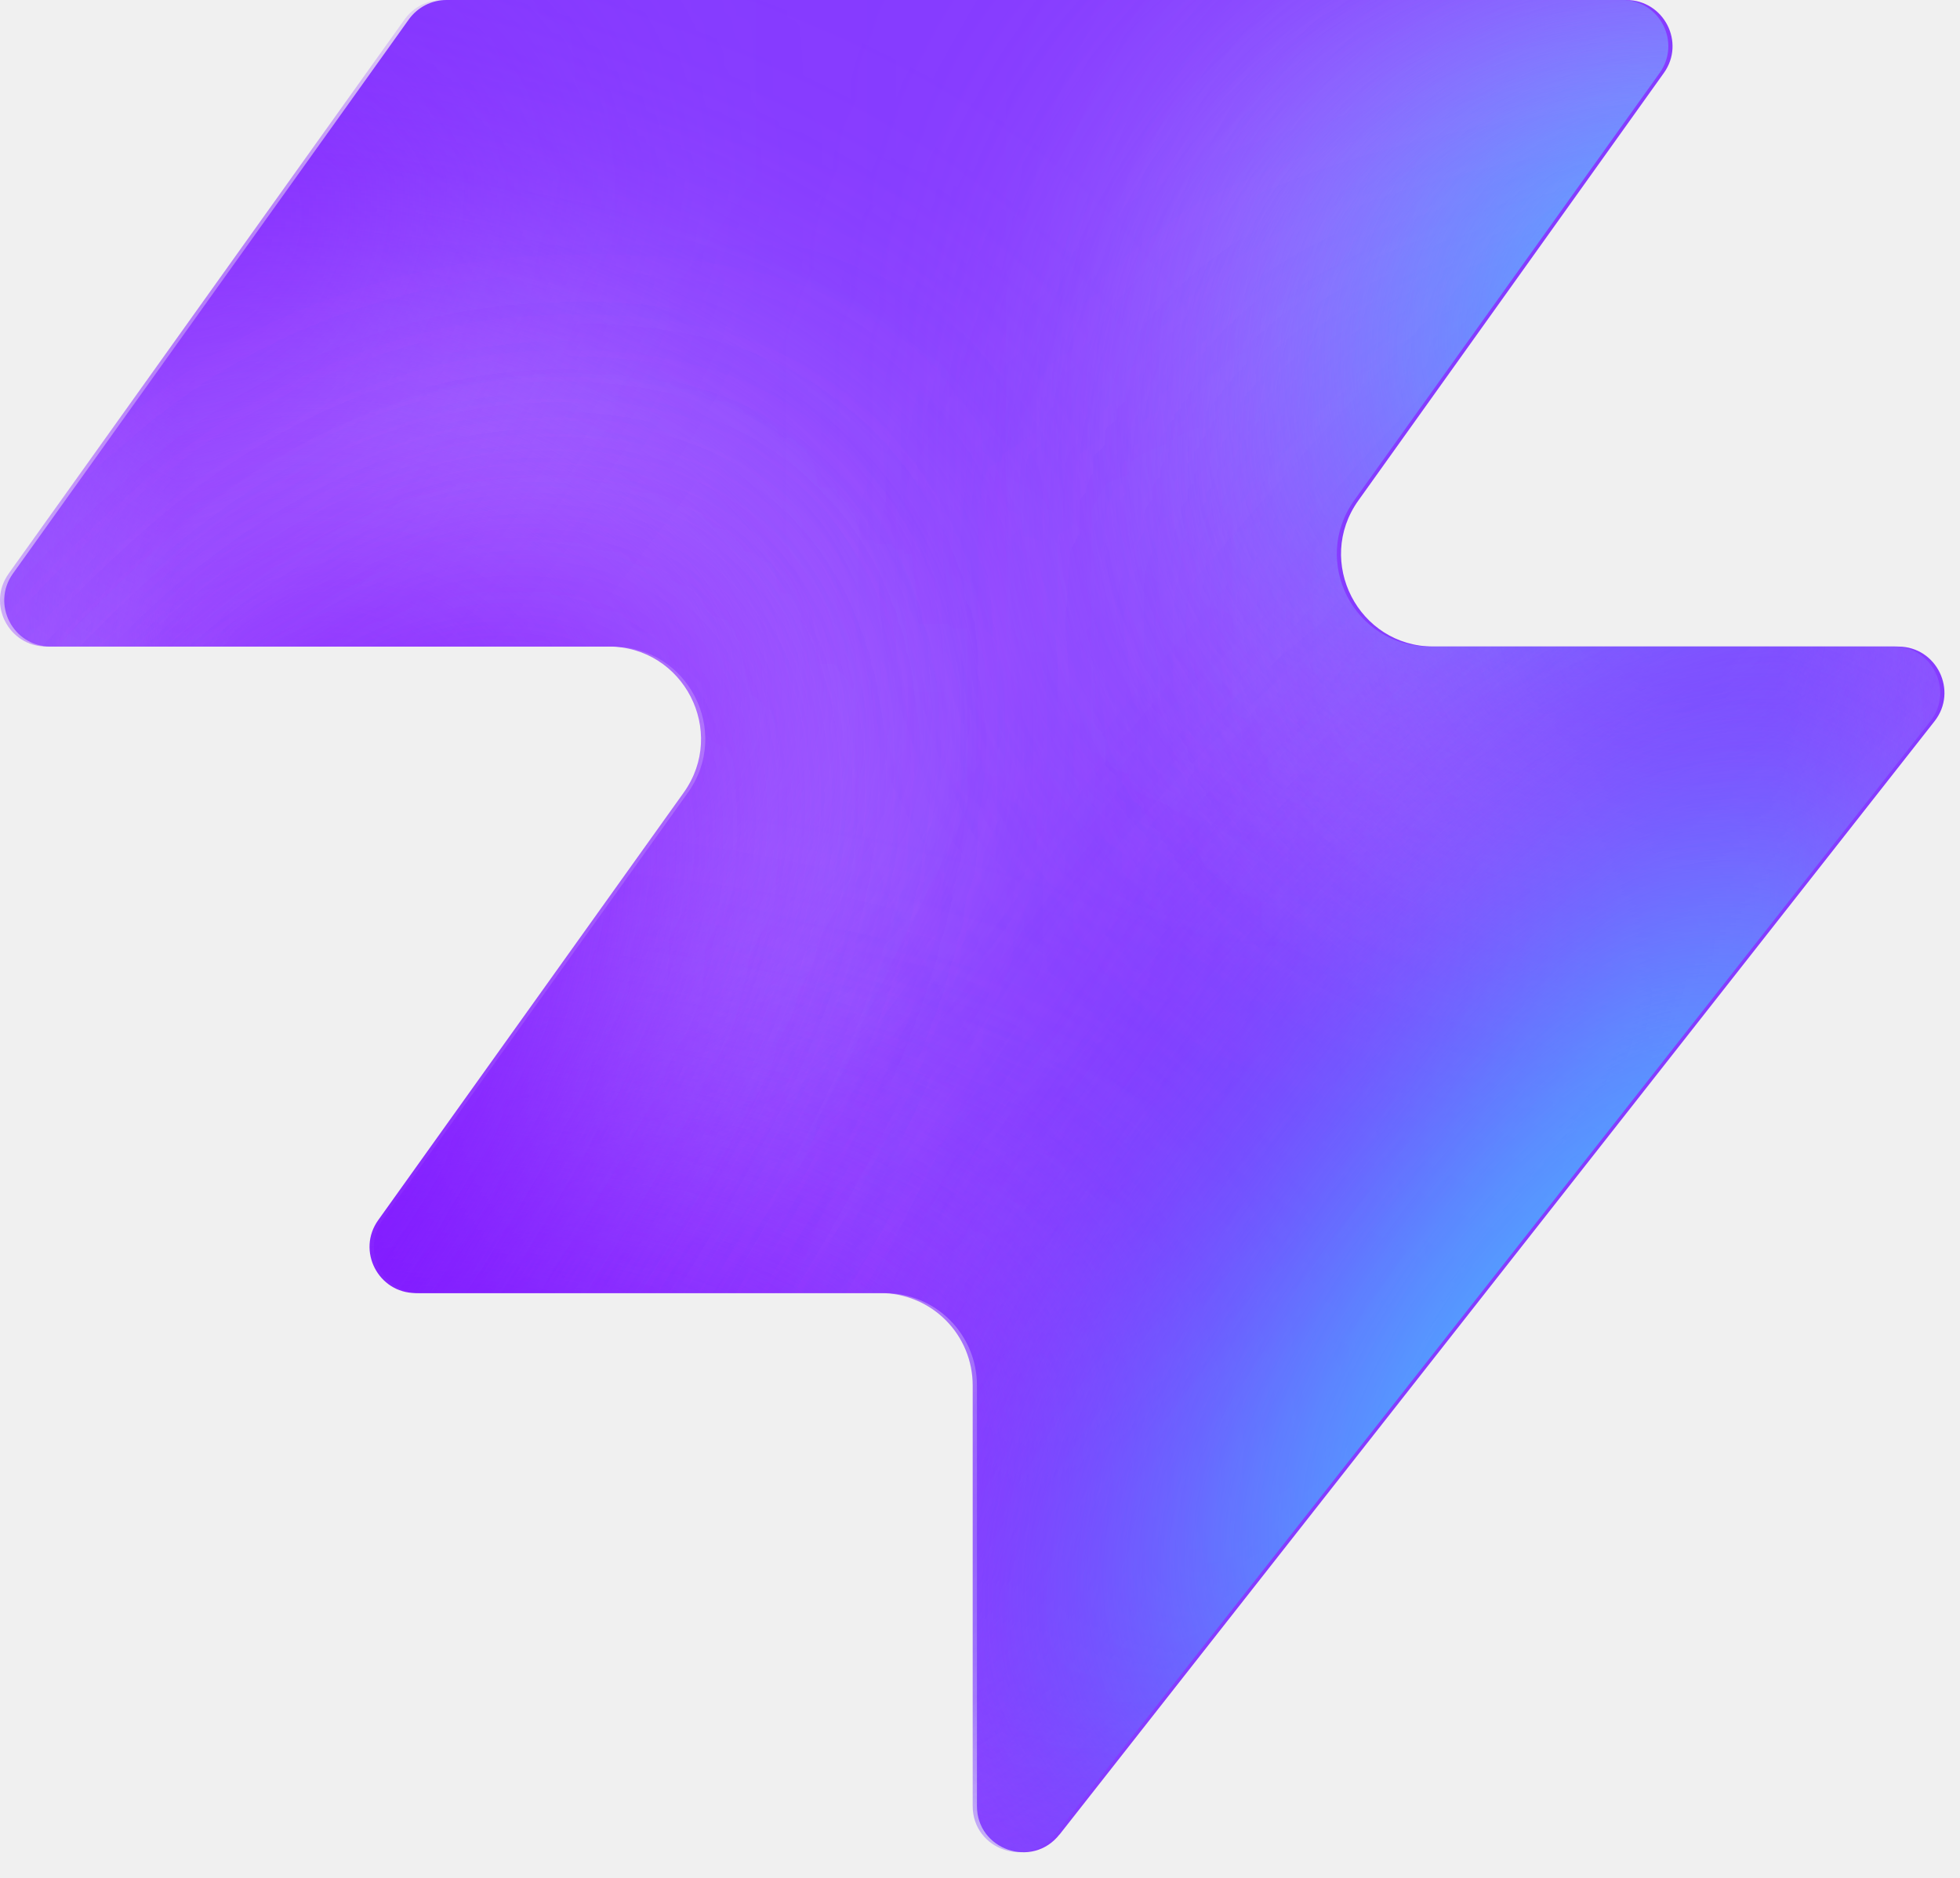
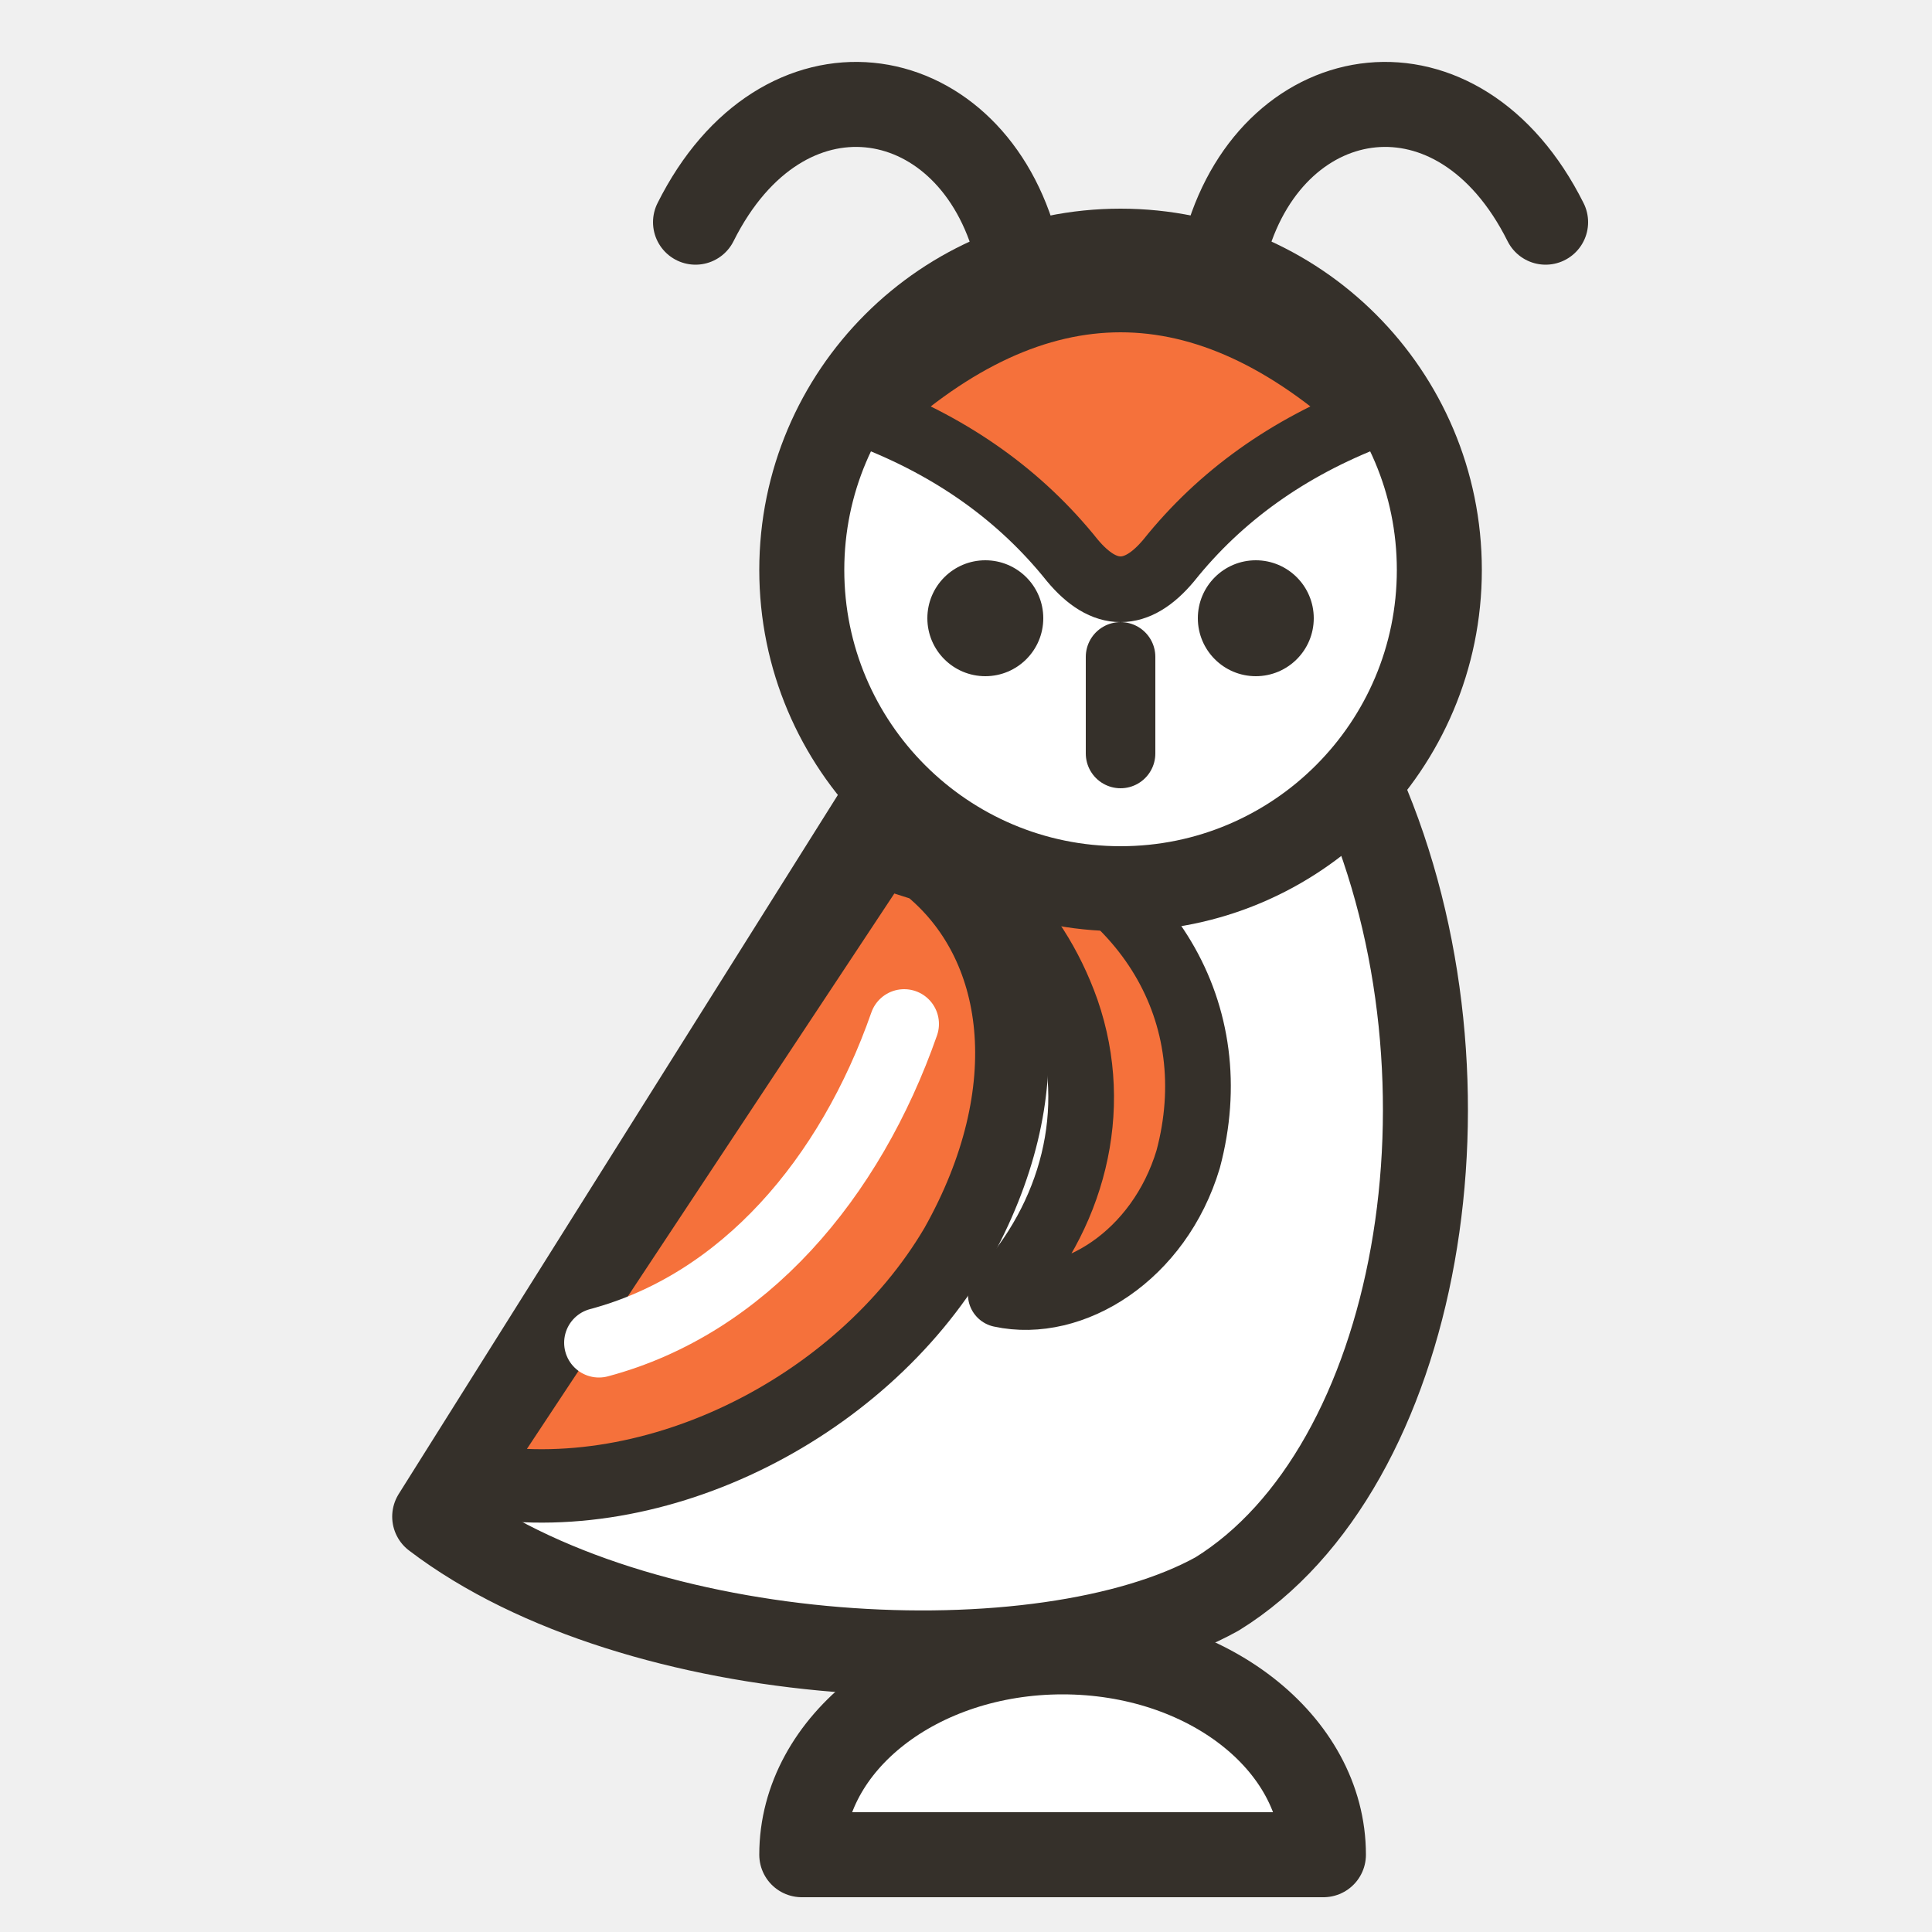
- <svg xmlns="http://www.w3.org/2000/svg" width="48" height="46" fill="none" viewBox="0 0 48 46">
-   <path fill="#863bff" d="M25.946 44.938c-.664.845-2.021.375-2.021-.698V33.937a2.26 2.26 0 0 0-2.262-2.262H10.287c-.92 0-1.456-1.04-.92-1.788l7.48-10.471c1.07-1.497 0-3.578-1.842-3.578H1.237c-.92 0-1.456-1.04-.92-1.788L10.013.474c.214-.297.556-.474.92-.474h28.894c.92 0 1.456 1.04.92 1.788l-7.48 10.471c-1.07 1.498 0 3.579 1.842 3.579h11.377c.943 0 1.473 1.088.89 1.83L25.947 44.94z" style="fill:#863bff;fill:color(display-p3 .525 .23 1);fill-opacity:1" />
-   <mask id="a" width="48" height="46" x="0" y="0" maskUnits="userSpaceOnUse" style="mask-type:alpha">
-     <path fill="#000" d="M25.842 44.938c-.664.844-2.021.375-2.021-.698V33.937a2.26 2.26 0 0 0-2.262-2.262H10.183c-.92 0-1.456-1.04-.92-1.788l7.48-10.471c1.07-1.498 0-3.579-1.842-3.579H1.133c-.92 0-1.456-1.04-.92-1.787L9.91.473c.214-.297.556-.474.92-.474h28.894c.92 0 1.456 1.04.92 1.788l-7.48 10.471c-1.07 1.498 0 3.578 1.842 3.578h11.377c.943 0 1.473 1.088.89 1.832L25.843 44.94z" style="fill:#000;fill-opacity:1" />
-   </mask>
-   <g mask="url(#a)">
-     <g filter="url(#b)">
-       <ellipse cx="5.508" cy="14.704" fill="#ede6ff" rx="5.508" ry="14.704" style="fill:#ede6ff;fill:color(display-p3 .927 .903 1);fill-opacity:1" transform="matrix(.00324 1 1 -.00324 -4.47 31.516)" />
-     </g>
-     <g filter="url(#c)">
-       <ellipse cx="10.399" cy="29.851" fill="#ede6ff" rx="10.399" ry="29.851" style="fill:#ede6ff;fill:color(display-p3 .927 .903 1);fill-opacity:1" transform="matrix(.00324 1 1 -.00324 -39.328 7.883)" />
-     </g>
-     <g filter="url(#d)">
-       <ellipse cx="5.508" cy="30.487" fill="#7e14ff" rx="5.508" ry="30.487" style="fill:#7e14ff;fill:color(display-p3 .492 .077 1);fill-opacity:1" transform="rotate(89.814 -25.913 -14.639)scale(1 -1)" />
-     </g>
-     <g filter="url(#e)">
-       <ellipse cx="5.508" cy="30.599" fill="#7e14ff" rx="5.508" ry="30.599" style="fill:#7e14ff;fill:color(display-p3 .492 .077 1);fill-opacity:1" transform="rotate(89.814 -32.644 -3.334)scale(1 -1)" />
-     </g>
-     <g filter="url(#f)">
-       <ellipse cx="5.508" cy="30.599" fill="#7e14ff" rx="5.508" ry="30.599" style="fill:#7e14ff;fill:color(display-p3 .492 .077 1);fill-opacity:1" transform="matrix(.00324 1 1 -.00324 -34.34 30.47)" />
-     </g>
-     <g filter="url(#g)">
-       <ellipse cx="14.072" cy="22.078" fill="#ede6ff" rx="14.072" ry="22.078" style="fill:#ede6ff;fill:color(display-p3 .927 .903 1);fill-opacity:1" transform="rotate(93.35 24.506 48.493)scale(-1 1)" />
-     </g>
-     <g filter="url(#h)">
-       <ellipse cx="3.47" cy="21.501" fill="#7e14ff" rx="3.47" ry="21.501" style="fill:#7e14ff;fill:color(display-p3 .492 .077 1);fill-opacity:1" transform="rotate(89.009 28.708 47.59)scale(-1 1)" />
-     </g>
-     <g filter="url(#i)">
-       <ellipse cx="3.47" cy="21.501" fill="#7e14ff" rx="3.47" ry="21.501" style="fill:#7e14ff;fill:color(display-p3 .492 .077 1);fill-opacity:1" transform="rotate(89.009 28.708 47.59)scale(-1 1)" />
-     </g>
-     <g filter="url(#j)">
-       <ellipse cx=".387" cy="8.972" fill="#7e14ff" rx="4.407" ry="29.108" style="fill:#7e14ff;fill:color(display-p3 .492 .077 1);fill-opacity:1" transform="rotate(39.51 .387 8.972)" />
-     </g>
-     <g filter="url(#k)">
-       <ellipse cx="47.523" cy="-6.092" fill="#7e14ff" rx="4.407" ry="29.108" style="fill:#7e14ff;fill:color(display-p3 .492 .077 1);fill-opacity:1" transform="rotate(37.892 47.523 -6.092)" />
-     </g>
-     <g filter="url(#l)">
-       <ellipse cx="41.412" cy="6.333" fill="#47bfff" rx="5.971" ry="9.665" style="fill:#47bfff;fill:color(display-p3 .28 .748 1);fill-opacity:1" transform="rotate(37.892 41.412 6.333)" />
-     </g>
-     <g filter="url(#m)">
-       <ellipse cx="-1.879" cy="38.332" fill="#7e14ff" rx="4.407" ry="29.108" style="fill:#7e14ff;fill:color(display-p3 .492 .077 1);fill-opacity:1" transform="rotate(37.892 -1.88 38.332)" />
-     </g>
-     <g filter="url(#n)">
-       <ellipse cx="-1.879" cy="38.332" fill="#7e14ff" rx="4.407" ry="29.108" style="fill:#7e14ff;fill:color(display-p3 .492 .077 1);fill-opacity:1" transform="rotate(37.892 -1.88 38.332)" />
-     </g>
-     <g filter="url(#o)">
-       <ellipse cx="35.651" cy="29.907" fill="#7e14ff" rx="4.407" ry="29.108" style="fill:#7e14ff;fill:color(display-p3 .492 .077 1);fill-opacity:1" transform="rotate(37.892 35.651 29.907)" />
-     </g>
-     <g filter="url(#p)">
-       <ellipse cx="38.418" cy="32.4" fill="#47bfff" rx="5.971" ry="15.297" style="fill:#47bfff;fill:color(display-p3 .28 .748 1);fill-opacity:1" transform="rotate(37.892 38.418 32.4)" />
-     </g>
+ <svg xmlns="http://www.w3.org/2000/svg" viewBox="0 0 100 100" width="400" height="400">
+   <g stroke="#35302A" stroke-width="4.4" stroke-linejoin="round" stroke-linecap="round">
+     <path d="M52.5 12.5 C50 4, 40.5 2.5, 36 11.5" fill="none" />
+     <path d="M63.5 12.5 C66 4, 75.5 2.5, 80 11.5" fill="none" />
+     <path d="M41.5 96 A 13.5 10.5 0 0 1 68.5 96 Z" fill="#FFFFFF" />
+     <path d="M47 39.5 L22.5 78.5 C33 86.5, 54 87.5, 63 82.5 C73.5 76, 77 56, 70.5 41 C62.5 44, 54 42.8, 47 39.5 Z" fill="#FFFFFF" />
+     <path d="M45.5 44 L24 76.5 C33.5 78.5, 44.5 73, 49.5 64.5 C54 56.5, 53 48.8, 48 44.8 Z" fill="#F5713B" stroke-width="3.8" />
+     <path d="M51 42.7 C59.5 45.5, 63.5 52.5, 61.5 60 C60 65, 55.5 67.8, 51.8 67 C55.5 63, 57 57.5, 55.2 52.3 C53.5 47.5, 50 44.5, 46.5 43.4 Z" fill="#F5713B" stroke-width="3.4" />
+     <circle cx="58" cy="29.5" r="16.5" fill="#FFFFFF" />
+     <path d="M45 21.5 Q58 9.5, 71 21.5 Q64.5 24, 60.5 29 Q58 32, 55.5 29 Q51.5 24, 45 21.5 Z" fill="#F5713B" stroke-width="3.4" />
+     <path d="M58 34 L58 39" stroke-width="3.6" fill="none" />
  </g>
-   <defs>
-     <filter id="b" width="60.045" height="41.654" x="-19.77" y="16.149" color-interpolation-filters="sRGB" filterUnits="userSpaceOnUse">
-       <feFlood flood-opacity="0" result="BackgroundImageFix" />
-       <feBlend in="SourceGraphic" in2="BackgroundImageFix" result="shape" />
-       <feGaussianBlur result="effect1_foregroundBlur_2002_17158" stdDeviation="7.659" />
-     </filter>
-     <filter id="c" width="90.34" height="51.437" x="-54.613" y="-7.533" color-interpolation-filters="sRGB" filterUnits="userSpaceOnUse">
-       <feFlood flood-opacity="0" result="BackgroundImageFix" />
-       <feBlend in="SourceGraphic" in2="BackgroundImageFix" result="shape" />
-       <feGaussianBlur result="effect1_foregroundBlur_2002_17158" stdDeviation="7.659" />
-     </filter>
-     <filter id="d" width="79.355" height="29.4" x="-49.64" y="2.03" color-interpolation-filters="sRGB" filterUnits="userSpaceOnUse">
-       <feFlood flood-opacity="0" result="BackgroundImageFix" />
-       <feBlend in="SourceGraphic" in2="BackgroundImageFix" result="shape" />
-       <feGaussianBlur result="effect1_foregroundBlur_2002_17158" stdDeviation="4.596" />
-     </filter>
-     <filter id="e" width="79.579" height="29.4" x="-45.045" y="20.029" color-interpolation-filters="sRGB" filterUnits="userSpaceOnUse">
-       <feFlood flood-opacity="0" result="BackgroundImageFix" />
-       <feBlend in="SourceGraphic" in2="BackgroundImageFix" result="shape" />
-       <feGaussianBlur result="effect1_foregroundBlur_2002_17158" stdDeviation="4.596" />
-     </filter>
-     <filter id="f" width="79.579" height="29.4" x="-43.513" y="21.178" color-interpolation-filters="sRGB" filterUnits="userSpaceOnUse">
-       <feFlood flood-opacity="0" result="BackgroundImageFix" />
-       <feBlend in="SourceGraphic" in2="BackgroundImageFix" result="shape" />
-       <feGaussianBlur result="effect1_foregroundBlur_2002_17158" stdDeviation="4.596" />
-     </filter>
-     <filter id="g" width="74.749" height="58.852" x="15.756" y="-17.901" color-interpolation-filters="sRGB" filterUnits="userSpaceOnUse">
-       <feFlood flood-opacity="0" result="BackgroundImageFix" />
-       <feBlend in="SourceGraphic" in2="BackgroundImageFix" result="shape" />
-       <feGaussianBlur result="effect1_foregroundBlur_2002_17158" stdDeviation="7.659" />
-     </filter>
-     <filter id="h" width="61.377" height="25.362" x="23.548" y="2.284" color-interpolation-filters="sRGB" filterUnits="userSpaceOnUse">
-       <feFlood flood-opacity="0" result="BackgroundImageFix" />
-       <feBlend in="SourceGraphic" in2="BackgroundImageFix" result="shape" />
-       <feGaussianBlur result="effect1_foregroundBlur_2002_17158" stdDeviation="4.596" />
-     </filter>
-     <filter id="i" width="61.377" height="25.362" x="23.548" y="2.284" color-interpolation-filters="sRGB" filterUnits="userSpaceOnUse">
-       <feFlood flood-opacity="0" result="BackgroundImageFix" />
-       <feBlend in="SourceGraphic" in2="BackgroundImageFix" result="shape" />
-       <feGaussianBlur result="effect1_foregroundBlur_2002_17158" stdDeviation="4.596" />
-     </filter>
-     <filter id="j" width="56.045" height="63.649" x="-27.636" y="-22.853" color-interpolation-filters="sRGB" filterUnits="userSpaceOnUse">
-       <feFlood flood-opacity="0" result="BackgroundImageFix" />
-       <feBlend in="SourceGraphic" in2="BackgroundImageFix" result="shape" />
-       <feGaussianBlur result="effect1_foregroundBlur_2002_17158" stdDeviation="4.596" />
-     </filter>
-     <filter id="k" width="54.814" height="64.646" x="20.116" y="-38.415" color-interpolation-filters="sRGB" filterUnits="userSpaceOnUse">
-       <feFlood flood-opacity="0" result="BackgroundImageFix" />
-       <feBlend in="SourceGraphic" in2="BackgroundImageFix" result="shape" />
-       <feGaussianBlur result="effect1_foregroundBlur_2002_17158" stdDeviation="4.596" />
-     </filter>
-     <filter id="l" width="33.541" height="35.313" x="24.641" y="-11.323" color-interpolation-filters="sRGB" filterUnits="userSpaceOnUse">
-       <feFlood flood-opacity="0" result="BackgroundImageFix" />
-       <feBlend in="SourceGraphic" in2="BackgroundImageFix" result="shape" />
-       <feGaussianBlur result="effect1_foregroundBlur_2002_17158" stdDeviation="4.596" />
-     </filter>
-     <filter id="m" width="54.814" height="64.646" x="-29.286" y="6.009" color-interpolation-filters="sRGB" filterUnits="userSpaceOnUse">
-       <feFlood flood-opacity="0" result="BackgroundImageFix" />
-       <feBlend in="SourceGraphic" in2="BackgroundImageFix" result="shape" />
-       <feGaussianBlur result="effect1_foregroundBlur_2002_17158" stdDeviation="4.596" />
-     </filter>
-     <filter id="n" width="54.814" height="64.646" x="-29.286" y="6.009" color-interpolation-filters="sRGB" filterUnits="userSpaceOnUse">
-       <feFlood flood-opacity="0" result="BackgroundImageFix" />
-       <feBlend in="SourceGraphic" in2="BackgroundImageFix" result="shape" />
-       <feGaussianBlur result="effect1_foregroundBlur_2002_17158" stdDeviation="4.596" />
-     </filter>
-     <filter id="o" width="54.814" height="64.646" x="8.244" y="-2.416" color-interpolation-filters="sRGB" filterUnits="userSpaceOnUse">
-       <feFlood flood-opacity="0" result="BackgroundImageFix" />
-       <feBlend in="SourceGraphic" in2="BackgroundImageFix" result="shape" />
-       <feGaussianBlur result="effect1_foregroundBlur_2002_17158" stdDeviation="4.596" />
-     </filter>
-     <filter id="p" width="39.409" height="43.623" x="18.713" y="10.588" color-interpolation-filters="sRGB" filterUnits="userSpaceOnUse">
-       <feFlood flood-opacity="0" result="BackgroundImageFix" />
-       <feBlend in="SourceGraphic" in2="BackgroundImageFix" result="shape" />
-       <feGaussianBlur result="effect1_foregroundBlur_2002_17158" stdDeviation="4.596" />
-     </filter>
-   </defs>
+   <path d="M31 69.5 C38.5 67.5, 44 61, 46.8 53" stroke="#FFFFFF" stroke-width="3.6" fill="none" stroke-linecap="round" />
+   <circle cx="51" cy="32" r="3" fill="#35302A" />
+   <circle cx="65" cy="32" r="3" fill="#35302A" />
</svg>
